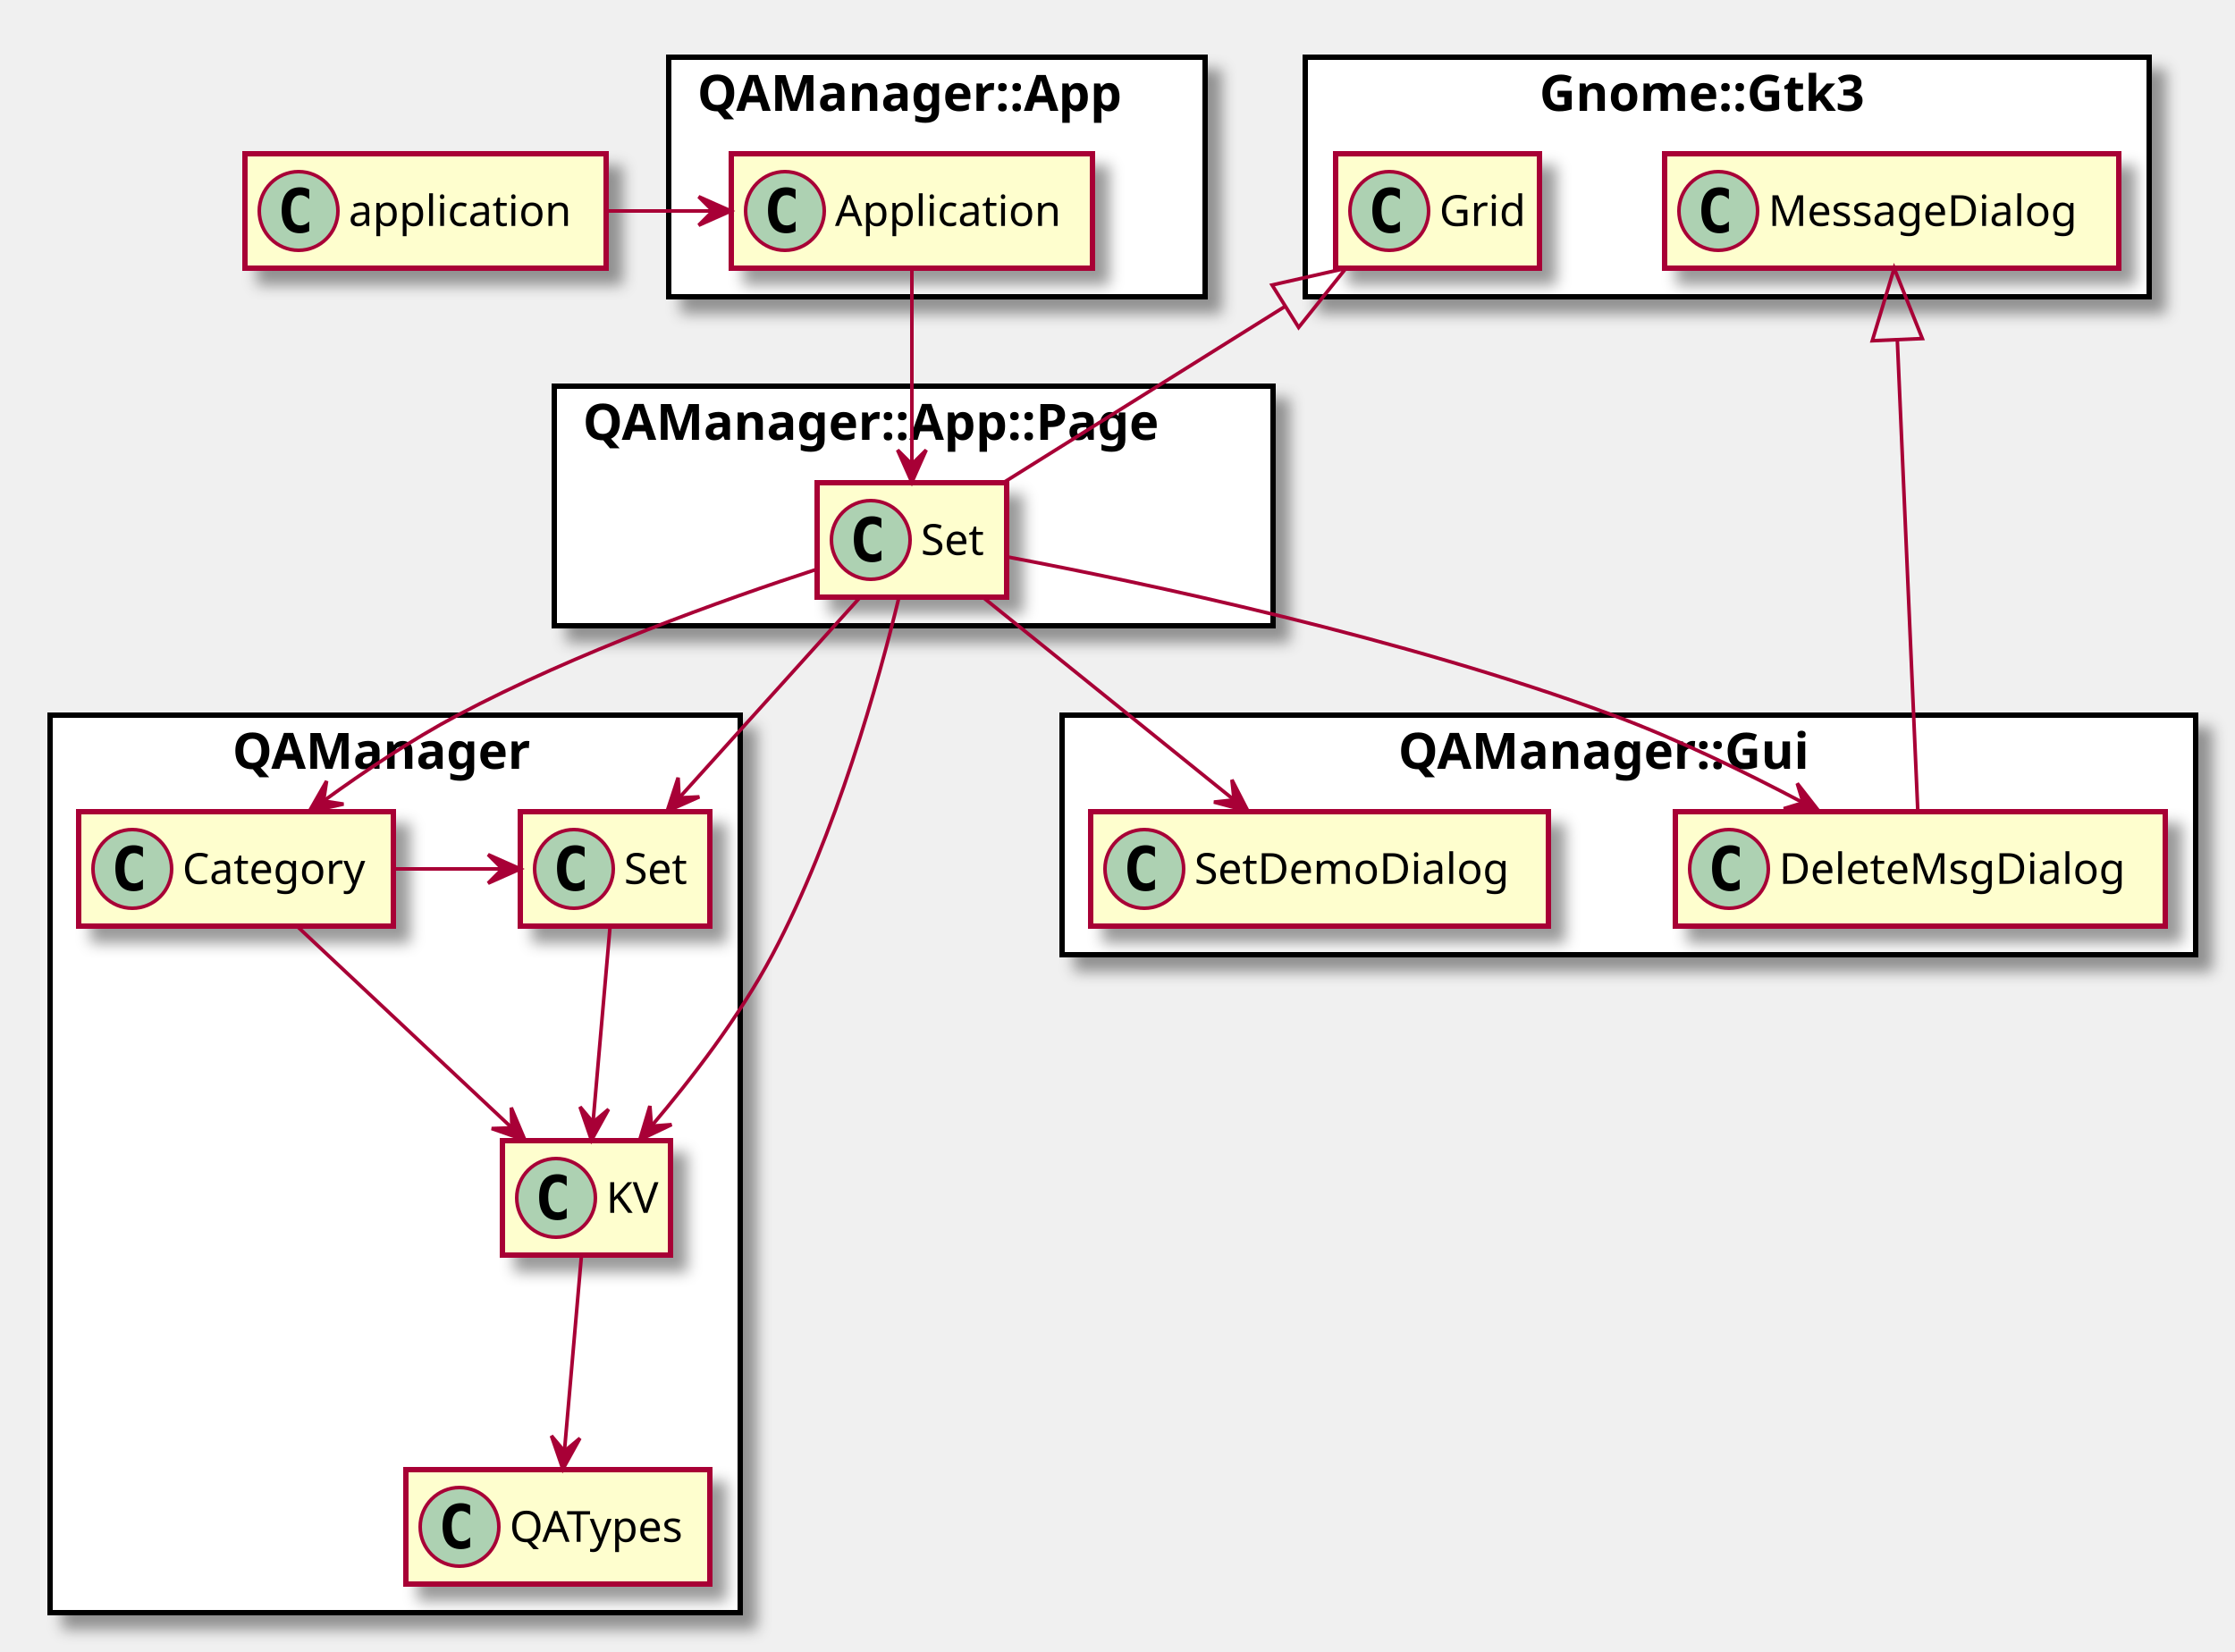
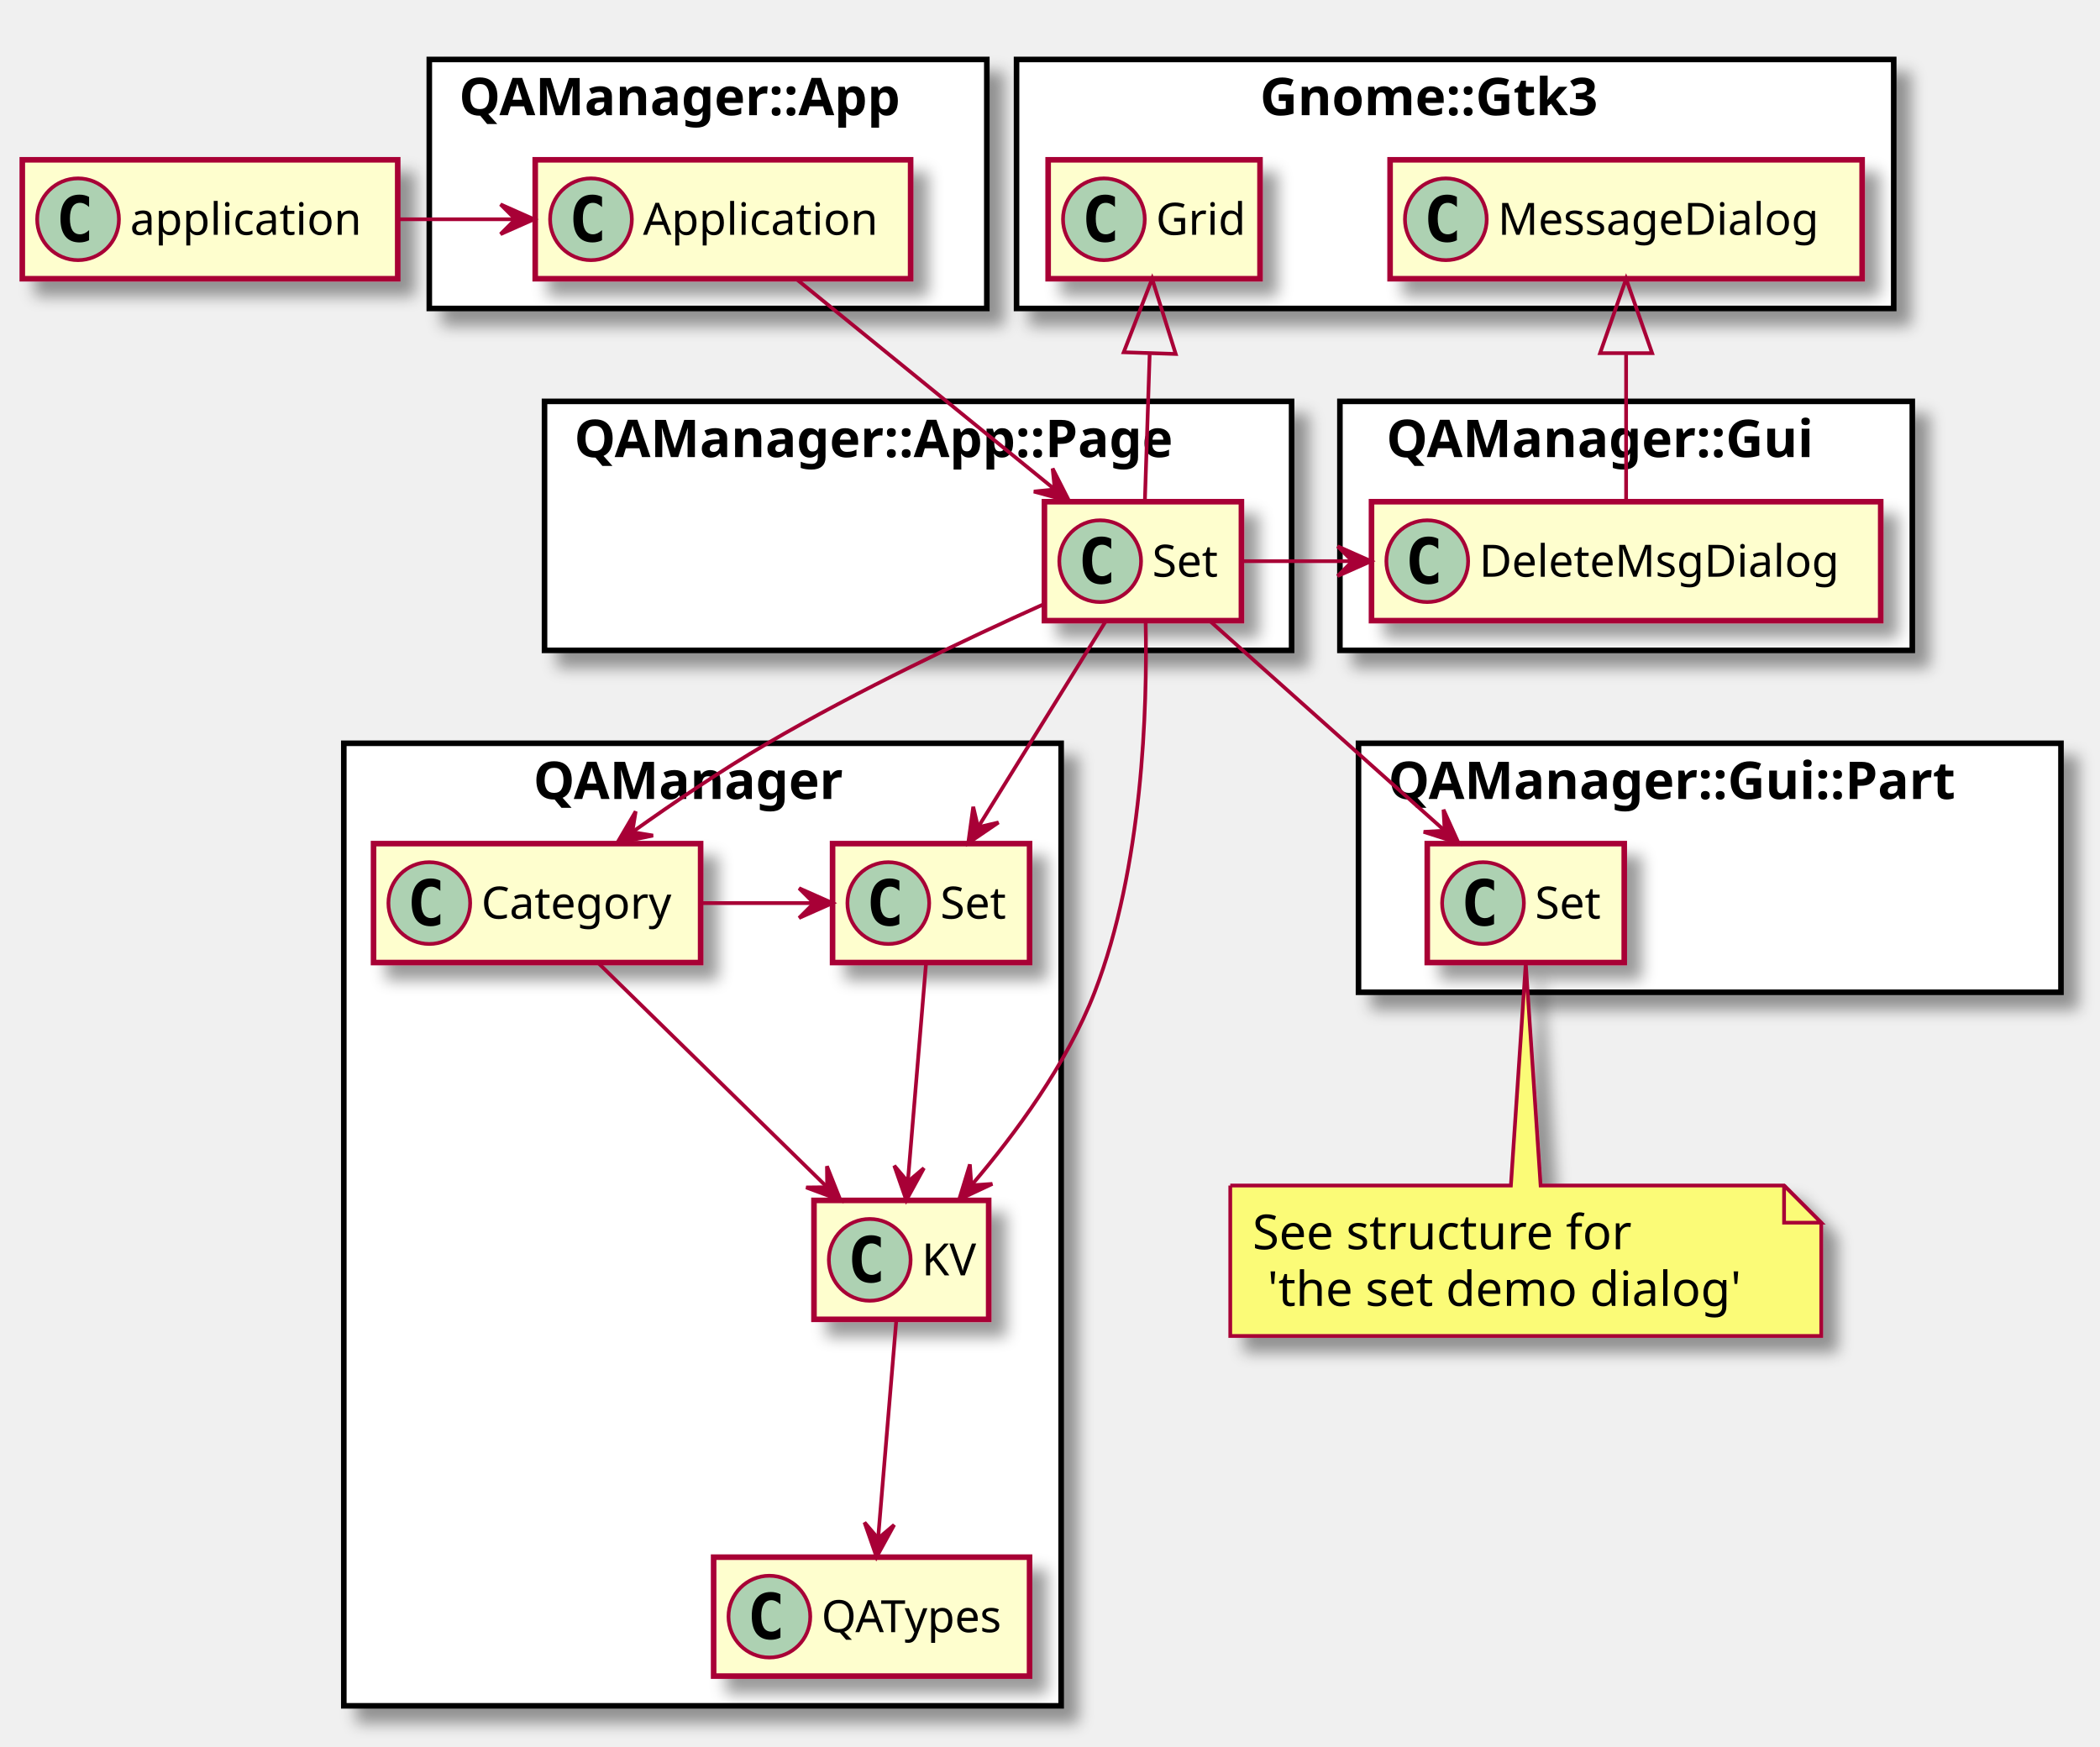
- <svg xmlns="http://www.w3.org/2000/svg" contentScriptType="application/ecmascript" contentStyleType="text/css" height="462px" preserveAspectRatio="none" style="width:625px;height:462px;" version="1.1" viewBox="0 0 625 462" width="625px" zoomAndPan="magnify">
+ <svg xmlns="http://www.w3.org/2000/svg" contentScriptType="application/ecmascript" contentStyleType="text/css" height="470px" preserveAspectRatio="none" style="width:565px;height:470px;" version="1.1" viewBox="0 0 565 470" width="565px" zoomAndPan="magnify">
  <defs>
-     <filter height="300%" id="fi68b3qovptt2" width="300%" x="-1" y="-1">
+     <filter height="300%" id="f18li5231uto5a" width="300%" x="-1" y="-1">
      <feGaussianBlur result="blurOut" stdDeviation="2.0" />
      <feColorMatrix in="blurOut" result="blurOut2" type="matrix" values="0 0 0 0 0 0 0 0 0 0 0 0 0 0 0 0 0 0 .4 0" />
      <feOffset dx="4.0" dy="4.0" in="blurOut2" result="blurOut3" />
      <feBlend in="SourceGraphic" in2="blurOut3" mode="normal" />
    </filter>
  </defs>
  <g>
-     <rect fill="#FFFFFF" filter="url(#fi68b3qovptt2)" height="67" style="stroke: #000000; stroke-width: 1.5;" width="150" x="187" y="16" />
-     <text fill="#000000" font-family="sans-serif" font-size="14" font-weight="bold" lengthAdjust="spacingAndGlyphs" textLength="134" x="195" y="30.995">QAManager::App</text>
-     <rect fill="#FFFFFF" filter="url(#fi68b3qovptt2)" height="67" style="stroke: #000000; stroke-width: 1.5;" width="201" x="155" y="108" />
-     <text fill="#000000" font-family="sans-serif" font-size="14" font-weight="bold" lengthAdjust="spacingAndGlyphs" textLength="185" x="163" y="122.995">QAManager::App::Page</text>
-     <rect fill="#FFFFFF" filter="url(#fi68b3qovptt2)" height="251" style="stroke: #000000; stroke-width: 1.5;" width="193" x="14" y="200" />
-     <text fill="#000000" font-family="sans-serif" font-size="14" font-weight="bold" lengthAdjust="spacingAndGlyphs" textLength="91" x="65" y="214.995">QAManager</text>
-     <rect fill="#FFFFFF" filter="url(#fi68b3qovptt2)" height="67" style="stroke: #000000; stroke-width: 1.5;" width="317" x="297" y="200" />
-     <text fill="#000000" font-family="sans-serif" font-size="14" font-weight="bold" lengthAdjust="spacingAndGlyphs" textLength="129" x="391" y="214.995">QAManager::Gui</text>
-     <rect fill="#FFFFFF" filter="url(#fi68b3qovptt2)" height="67" style="stroke: #000000; stroke-width: 1.5;" width="236" x="365" y="16" />
-     <text fill="#000000" font-family="sans-serif" font-size="14" font-weight="bold" lengthAdjust="spacingAndGlyphs" textLength="105" x="430.5" y="30.995">Gnome::Gtk3</text>
-     <rect fill="#FEFECE" filter="url(#fi68b3qovptt2)" height="32" id="QAManager::App::Application" style="stroke: #A80036; stroke-width: 1.5;" width="101" x="204.5" y="43" />
-     <ellipse cx="219.5" cy="59" fill="#ADD1B2" rx="11" ry="11" style="stroke: #A80036; stroke-width: 1.0;" />
-     <path d="M222.469,64.641 Q221.891,64.938 221.25,65.078 Q220.609,65.234 219.906,65.234 Q217.406,65.234 216.078,63.594 Q214.766,61.938 214.766,58.812 Q214.766,55.688 216.078,54.031 Q217.406,52.375 219.906,52.375 Q220.609,52.375 221.25,52.531 Q221.906,52.688 222.469,52.984 L222.469,55.703 Q221.844,55.125 221.25,54.859 Q220.656,54.578 220.031,54.578 Q218.688,54.578 218,55.656 Q217.312,56.719 217.312,58.812 Q217.312,60.906 218,61.984 Q218.688,63.047 220.031,63.047 Q220.656,63.047 221.25,62.781 Q221.844,62.5 222.469,61.922 L222.469,64.641 Z " />
-     <text fill="#000000" font-family="sans-serif" font-size="12" lengthAdjust="spacingAndGlyphs" textLength="69" x="233.5" y="63.181">Application</text>
-     <rect fill="#FEFECE" filter="url(#fi68b3qovptt2)" height="32" id="QAManager::App::Page::Set" style="stroke: #A80036; stroke-width: 1.5;" width="53" x="228.5" y="135" />
-     <ellipse cx="243.5" cy="151" fill="#ADD1B2" rx="11" ry="11" style="stroke: #A80036; stroke-width: 1.0;" />
-     <path d="M246.469,156.641 Q245.891,156.938 245.25,157.078 Q244.609,157.234 243.906,157.234 Q241.406,157.234 240.078,155.594 Q238.766,153.938 238.766,150.812 Q238.766,147.688 240.078,146.031 Q241.406,144.375 243.906,144.375 Q244.609,144.375 245.25,144.531 Q245.906,144.688 246.469,144.984 L246.469,147.703 Q245.844,147.125 245.25,146.859 Q244.656,146.578 244.031,146.578 Q242.688,146.578 242,147.656 Q241.312,148.719 241.312,150.812 Q241.312,152.906 242,153.984 Q242.688,155.047 244.031,155.047 Q244.656,155.047 245.25,154.781 Q245.844,154.5 246.469,153.922 L246.469,156.641 Z " />
-     <text fill="#000000" font-family="sans-serif" font-size="12" lengthAdjust="spacingAndGlyphs" textLength="21" x="257.5" y="155.181">Set</text>
-     <rect fill="#FEFECE" filter="url(#fi68b3qovptt2)" height="32" id="QAManager::Category" style="stroke: #A80036; stroke-width: 1.5;" width="88" x="22" y="227" />
-     <ellipse cx="37" cy="243" fill="#ADD1B2" rx="11" ry="11" style="stroke: #A80036; stroke-width: 1.0;" />
-     <path d="M39.969,248.641 Q39.391,248.938 38.75,249.078 Q38.109,249.234 37.406,249.234 Q34.906,249.234 33.578,247.594 Q32.266,245.938 32.266,242.812 Q32.266,239.688 33.578,238.031 Q34.906,236.375 37.406,236.375 Q38.109,236.375 38.75,236.531 Q39.406,236.688 39.969,236.984 L39.969,239.703 Q39.344,239.125 38.75,238.859 Q38.156,238.578 37.531,238.578 Q36.188,238.578 35.5,239.656 Q34.812,240.719 34.812,242.812 Q34.812,244.906 35.5,245.984 Q36.188,247.047 37.531,247.047 Q38.156,247.047 38.75,246.781 Q39.344,246.5 39.969,245.922 L39.969,248.641 Z " />
-     <text fill="#000000" font-family="sans-serif" font-size="12" lengthAdjust="spacingAndGlyphs" textLength="56" x="51" y="247.181">Category</text>
-     <rect fill="#FEFECE" filter="url(#fi68b3qovptt2)" height="32" id="QAManager::Set" style="stroke: #A80036; stroke-width: 1.5;" width="53" x="145.5" y="227" />
-     <ellipse cx="160.5" cy="243" fill="#ADD1B2" rx="11" ry="11" style="stroke: #A80036; stroke-width: 1.0;" />
-     <path d="M163.469,248.641 Q162.891,248.938 162.25,249.078 Q161.609,249.234 160.906,249.234 Q158.406,249.234 157.078,247.594 Q155.766,245.938 155.766,242.812 Q155.766,239.688 157.078,238.031 Q158.406,236.375 160.906,236.375 Q161.609,236.375 162.25,236.531 Q162.906,236.688 163.469,236.984 L163.469,239.703 Q162.844,239.125 162.25,238.859 Q161.656,238.578 161.031,238.578 Q159.688,238.578 159,239.656 Q158.312,240.719 158.312,242.812 Q158.312,244.906 159,245.984 Q159.688,247.047 161.031,247.047 Q161.656,247.047 162.25,246.781 Q162.844,246.5 163.469,245.922 L163.469,248.641 Z " />
-     <text fill="#000000" font-family="sans-serif" font-size="12" lengthAdjust="spacingAndGlyphs" textLength="21" x="174.5" y="247.181">Set</text>
-     <rect fill="#FEFECE" filter="url(#fi68b3qovptt2)" height="32" id="QAManager::KV" style="stroke: #A80036; stroke-width: 1.5;" width="47" x="140.5" y="319" />
-     <ellipse cx="155.5" cy="335" fill="#ADD1B2" rx="11" ry="11" style="stroke: #A80036; stroke-width: 1.0;" />
-     <path d="M158.469,340.641 Q157.891,340.938 157.25,341.078 Q156.609,341.234 155.906,341.234 Q153.406,341.234 152.078,339.594 Q150.766,337.938 150.766,334.812 Q150.766,331.688 152.078,330.031 Q153.406,328.375 155.906,328.375 Q156.609,328.375 157.25,328.531 Q157.906,328.688 158.469,328.984 L158.469,331.703 Q157.844,331.125 157.25,330.859 Q156.656,330.578 156.031,330.578 Q154.688,330.578 154,331.656 Q153.312,332.719 153.312,334.812 Q153.312,336.906 154,337.984 Q154.688,339.047 156.031,339.047 Q156.656,339.047 157.25,338.781 Q157.844,338.5 158.469,337.922 L158.469,340.641 Z " />
-     <text fill="#000000" font-family="sans-serif" font-size="12" lengthAdjust="spacingAndGlyphs" textLength="15" x="169.5" y="339.181">KV</text>
-     <rect fill="#FEFECE" filter="url(#fi68b3qovptt2)" height="32" id="QAManager::QATypes" style="stroke: #A80036; stroke-width: 1.5;" width="85" x="113.5" y="411" />
-     <ellipse cx="128.5" cy="427" fill="#ADD1B2" rx="11" ry="11" style="stroke: #A80036; stroke-width: 1.0;" />
-     <path d="M131.469,432.641 Q130.891,432.938 130.25,433.078 Q129.609,433.234 128.906,433.234 Q126.406,433.234 125.078,431.594 Q123.766,429.938 123.766,426.812 Q123.766,423.688 125.078,422.031 Q126.406,420.375 128.906,420.375 Q129.609,420.375 130.25,420.531 Q130.906,420.688 131.469,420.984 L131.469,423.703 Q130.844,423.125 130.25,422.859 Q129.656,422.578 129.031,422.578 Q127.688,422.578 127,423.656 Q126.312,424.719 126.312,426.812 Q126.312,428.906 127,429.984 Q127.688,431.047 129.031,431.047 Q129.656,431.047 130.25,430.781 Q130.844,430.5 131.469,429.922 L131.469,432.641 Z " />
-     <text fill="#000000" font-family="sans-serif" font-size="12" lengthAdjust="spacingAndGlyphs" textLength="53" x="142.5" y="431.181">QATypes</text>
-     <rect fill="#FEFECE" filter="url(#fi68b3qovptt2)" height="32" id="QAManager::Gui::DeleteMsgDialog" style="stroke: #A80036; stroke-width: 1.5;" width="137" x="468.5" y="227" />
-     <ellipse cx="483.5" cy="243" fill="#ADD1B2" rx="11" ry="11" style="stroke: #A80036; stroke-width: 1.0;" />
-     <path d="M486.469,248.641 Q485.891,248.938 485.25,249.078 Q484.609,249.234 483.906,249.234 Q481.406,249.234 480.078,247.594 Q478.766,245.938 478.766,242.812 Q478.766,239.688 480.078,238.031 Q481.406,236.375 483.906,236.375 Q484.609,236.375 485.25,236.531 Q485.906,236.688 486.469,236.984 L486.469,239.703 Q485.844,239.125 485.25,238.859 Q484.656,238.578 484.031,238.578 Q482.688,238.578 482,239.656 Q481.312,240.719 481.312,242.812 Q481.312,244.906 482,245.984 Q482.688,247.047 484.031,247.047 Q484.656,247.047 485.25,246.781 Q485.844,246.5 486.469,245.922 L486.469,248.641 Z " />
-     <text fill="#000000" font-family="sans-serif" font-size="12" lengthAdjust="spacingAndGlyphs" textLength="105" x="497.5" y="247.181">DeleteMsgDialog</text>
-     <rect fill="#FEFECE" filter="url(#fi68b3qovptt2)" height="32" id="QAManager::Gui::SetDemoDialog" style="stroke: #A80036; stroke-width: 1.5;" width="128" x="305" y="227" />
-     <ellipse cx="320" cy="243" fill="#ADD1B2" rx="11" ry="11" style="stroke: #A80036; stroke-width: 1.0;" />
-     <path d="M322.969,248.641 Q322.391,248.938 321.75,249.078 Q321.109,249.234 320.406,249.234 Q317.906,249.234 316.578,247.594 Q315.266,245.938 315.266,242.812 Q315.266,239.688 316.578,238.031 Q317.906,236.375 320.406,236.375 Q321.109,236.375 321.75,236.531 Q322.406,236.688 322.969,236.984 L322.969,239.703 Q322.344,239.125 321.75,238.859 Q321.156,238.578 320.531,238.578 Q319.188,238.578 318.5,239.656 Q317.812,240.719 317.812,242.812 Q317.812,244.906 318.5,245.984 Q319.188,247.047 320.531,247.047 Q321.156,247.047 321.75,246.781 Q322.344,246.5 322.969,245.922 L322.969,248.641 Z " />
-     <text fill="#000000" font-family="sans-serif" font-size="12" lengthAdjust="spacingAndGlyphs" textLength="96" x="334" y="247.181">SetDemoDialog</text>
-     <rect fill="#FEFECE" filter="url(#fi68b3qovptt2)" height="32" id="Gnome::Gtk3::Grid" style="stroke: #A80036; stroke-width: 1.5;" width="57" x="373.5" y="43" />
-     <ellipse cx="388.5" cy="59" fill="#ADD1B2" rx="11" ry="11" style="stroke: #A80036; stroke-width: 1.0;" />
-     <path d="M391.469,64.641 Q390.891,64.938 390.25,65.078 Q389.609,65.234 388.906,65.234 Q386.406,65.234 385.078,63.594 Q383.766,61.938 383.766,58.812 Q383.766,55.688 385.078,54.031 Q386.406,52.375 388.906,52.375 Q389.609,52.375 390.25,52.531 Q390.906,52.688 391.469,52.984 L391.469,55.703 Q390.844,55.125 390.25,54.859 Q389.656,54.578 389.031,54.578 Q387.688,54.578 387,55.656 Q386.312,56.719 386.312,58.812 Q386.312,60.906 387,61.984 Q387.688,63.047 389.031,63.047 Q389.656,63.047 390.25,62.781 Q390.844,62.5 391.469,61.922 L391.469,64.641 Z " />
-     <text fill="#000000" font-family="sans-serif" font-size="12" lengthAdjust="spacingAndGlyphs" textLength="25" x="402.5" y="63.181">Grid</text>
-     <rect fill="#FEFECE" filter="url(#fi68b3qovptt2)" height="32" id="Gnome::Gtk3::MessageDialog" style="stroke: #A80036; stroke-width: 1.5;" width="127" x="465.5" y="43" />
-     <ellipse cx="480.5" cy="59" fill="#ADD1B2" rx="11" ry="11" style="stroke: #A80036; stroke-width: 1.0;" />
-     <path d="M483.469,64.641 Q482.891,64.938 482.25,65.078 Q481.609,65.234 480.906,65.234 Q478.406,65.234 477.078,63.594 Q475.766,61.938 475.766,58.812 Q475.766,55.688 477.078,54.031 Q478.406,52.375 480.906,52.375 Q481.609,52.375 482.25,52.531 Q482.906,52.688 483.469,52.984 L483.469,55.703 Q482.844,55.125 482.25,54.859 Q481.656,54.578 481.031,54.578 Q479.688,54.578 479,55.656 Q478.312,56.719 478.312,58.812 Q478.312,60.906 479,61.984 Q479.688,63.047 481.031,63.047 Q481.656,63.047 482.25,62.781 Q482.844,62.5 483.469,61.922 L483.469,64.641 Z " />
-     <text fill="#000000" font-family="sans-serif" font-size="12" lengthAdjust="spacingAndGlyphs" textLength="95" x="494.5" y="63.181">MessageDialog</text>
-     <rect fill="#FEFECE" filter="url(#fi68b3qovptt2)" height="32" id="application" style="stroke: #A80036; stroke-width: 1.5;" width="101" x="68.5" y="43" />
-     <ellipse cx="83.5" cy="59" fill="#ADD1B2" rx="11" ry="11" style="stroke: #A80036; stroke-width: 1.0;" />
-     <path d="M86.469,64.641 Q85.891,64.938 85.25,65.078 Q84.609,65.234 83.906,65.234 Q81.406,65.234 80.078,63.594 Q78.766,61.938 78.766,58.812 Q78.766,55.688 80.078,54.031 Q81.406,52.375 83.906,52.375 Q84.609,52.375 85.25,52.531 Q85.906,52.688 86.469,52.984 L86.469,55.703 Q85.844,55.125 85.25,54.859 Q84.656,54.578 84.031,54.578 Q82.688,54.578 82,55.656 Q81.312,56.719 81.312,58.812 Q81.312,60.906 82,61.984 Q82.688,63.047 84.031,63.047 Q84.656,63.047 85.25,62.781 Q85.844,62.5 86.469,61.922 L86.469,64.641 Z " />
-     <text fill="#000000" font-family="sans-serif" font-size="12" lengthAdjust="spacingAndGlyphs" textLength="69" x="97.5" y="63.181">application</text>
-     <path d="M169.734,59 C179.567,59 189.399,59 199.232,59 " fill="none" id="application-QAManager::App::Application" style="stroke: #A80036; stroke-width: 1.0;" />
-     <polygon fill="#A80036" points="204.374,59,195.374,55,199.374,59,195.374,63,204.374,59" style="stroke: #A80036; stroke-width: 1.0;" />
-     <path d="M255,75.025 C255,90.104 255,112.793 255,129.451 " fill="none" id="QAManager::App::Application-QAManager::App::Page::Set" style="stroke: #A80036; stroke-width: 1.0;" />
-     <polygon fill="#A80036" points="255,134.85,259,125.85,255,129.85,251,125.85,255,134.85" style="stroke: #A80036; stroke-width: 1.0;" />
-     <path d="M228.418,159.195 C202.152,167.764 161.202,182.405 128,200 C115.125,206.823 101.733,215.835 90.704,223.845 " fill="none" id="QAManager::App::Page::Set-QAManager::Category" style="stroke: #A80036; stroke-width: 1.0;" />
-     <polygon fill="#A80036" points="86.444,226.975,96.066,224.87,90.474,224.015,91.329,218.423,86.444,226.975" style="stroke: #A80036; stroke-width: 1.0;" />
-     <path d="M240.542,167.025 C226.584,182.497 205.397,205.982 190.276,222.743 " fill="none" id="QAManager::App::Page::Set-QAManager::Set" style="stroke: #A80036; stroke-width: 1.0;" />
-     <polygon fill="#A80036" points="186.57,226.85,195.569,222.847,189.92,223.137,189.629,217.488,186.57,226.85" style="stroke: #A80036; stroke-width: 1.0;" />
-     <path d="M251.383,167.056 C245.806,190.085 233.851,233.418 216,267 C206.77,284.363 193.19,301.943 182.223,314.877 " fill="none" id="QAManager::App::Page::Set-QAManager::KV" style="stroke: #A80036; stroke-width: 1.0;" />
-     <polygon fill="#A80036" points="178.911,318.737,187.807,314.512,182.167,314.943,181.736,309.302,178.911,318.737" style="stroke: #A80036; stroke-width: 1.0;" />
-     <path d="M281.547,155.72 C319.752,162.94 392.115,178.217 451,200 C469.019,206.666 488.219,216.029 503.896,224.317 " fill="none" id="QAManager::App::Page::Set-QAManager::Gui::DeleteMsgDialog" style="stroke: #A80036; stroke-width: 1.0;" />
-     <polygon fill="#A80036" points="508.642,226.851,502.586,219.084,504.231,224.497,498.819,226.142,508.642,226.851" style="stroke: #A80036; stroke-width: 1.0;" />
-     <path d="M274.857,167.025 C294.354,182.759 324.119,206.78 344.947,223.589 " fill="none" id="QAManager::App::Page::Set-QAManager::Gui::SetDemoDialog" style="stroke: #A80036; stroke-width: 1.0;" />
-     <polygon fill="#A80036" points="348.988,226.85,344.496,218.085,345.097,223.71,339.472,224.31,348.988,226.85" style="stroke: #A80036; stroke-width: 1.0;" />
-     <path d="M359.182,85.798 C333.79,101.689 302.444,121.307 280.805,134.85 " fill="none" id="Gnome::Gtk3::Grid-QAManager::App::Page::Set" style="stroke: #A80036; stroke-width: 1.0;" />
-     <polygon fill="none" points="355.727,79.702,376.395,75.025,363.155,91.569,355.727,79.702" style="stroke: #A80036; stroke-width: 1.0;" />
-     <path d="M110.305,243 C120.292,243 130.28,243 140.267,243 " fill="none" id="QAManager::Category-QAManager::Set" style="stroke: #A80036; stroke-width: 1.0;" />
-     <polygon fill="#A80036" points="145.49,243,136.49,239,140.49,243,136.49,247,145.49,243" style="stroke: #A80036; stroke-width: 1.0;" />
-     <path d="M83.07,259.025 C99.691,274.628 124.993,298.381 142.874,315.167 " fill="none" id="QAManager::Category-QAManager::KV" style="stroke: #A80036; stroke-width: 1.0;" />
-     <polygon fill="#A80036" points="146.797,318.85,142.973,309.774,143.151,315.428,137.497,315.606,146.797,318.85" style="stroke: #A80036; stroke-width: 1.0;" />
-     <path d="M170.607,259.025 C169.295,274.104 167.322,296.793 165.874,313.451 " fill="none" id="QAManager::Set-QAManager::KV" style="stroke: #A80036; stroke-width: 1.0;" />
-     <polygon fill="#A80036" points="165.404,318.85,170.169,310.23,165.838,313.869,162.199,309.537,165.404,318.85" style="stroke: #A80036; stroke-width: 1.0;" />
-     <path d="M162.607,351.025 C161.295,366.104 159.322,388.793 157.874,405.451 " fill="none" id="QAManager::KV-QAManager::QATypes" style="stroke: #A80036; stroke-width: 1.0;" />
-     <polygon fill="#A80036" points="157.404,410.85,162.169,402.23,157.838,405.869,154.199,401.537,157.404,410.85" style="stroke: #A80036; stroke-width: 1.0;" />
-     <path d="M530.577,95.265 C532.314,135.216 535.029,197.67 536.3,226.899 " fill="none" id="Gnome::Gtk3::MessageDialog-QAManager::Gui::DeleteMsgDialog" style="stroke: #A80036; stroke-width: 1.0;" />
-     <polygon fill="none" points="523.571,95.292,529.696,75.007,537.558,94.684,523.571,95.292" style="stroke: #A80036; stroke-width: 1.0;" />
+     <rect fill="#FFFFFF" filter="url(#f18li5231uto5a)" height="67" style="stroke: #000000; stroke-width: 1.5;" width="150" x="115.5" y="16" />
+     <text fill="#000000" font-family="sans-serif" font-size="14" font-weight="bold" lengthAdjust="spacingAndGlyphs" textLength="134" x="123.5" y="30.995">QAManager::App</text>
+     <rect fill="#FFFFFF" filter="url(#f18li5231uto5a)" height="67" style="stroke: #000000; stroke-width: 1.5;" width="201" x="146.5" y="108" />
+     <text fill="#000000" font-family="sans-serif" font-size="14" font-weight="bold" lengthAdjust="spacingAndGlyphs" textLength="185" x="154.5" y="122.995">QAManager::App::Page</text>
+     <rect fill="#FFFFFF" filter="url(#f18li5231uto5a)" height="259" style="stroke: #000000; stroke-width: 1.5;" width="193" x="92.5" y="200" />
+     <text fill="#000000" font-family="sans-serif" font-size="14" font-weight="bold" lengthAdjust="spacingAndGlyphs" textLength="91" x="143.5" y="214.995">QAManager</text>
+     <rect fill="#FFFFFF" filter="url(#f18li5231uto5a)" height="67" style="stroke: #000000; stroke-width: 1.5;" width="154" x="360.5" y="108" />
+     <text fill="#000000" font-family="sans-serif" font-size="14" font-weight="bold" lengthAdjust="spacingAndGlyphs" textLength="129" x="373" y="122.995">QAManager::Gui</text>
+     <rect fill="#FFFFFF" filter="url(#f18li5231uto5a)" height="67" style="stroke: #000000; stroke-width: 1.5;" width="189" x="365.5" y="200" />
+     <text fill="#000000" font-family="sans-serif" font-size="14" font-weight="bold" lengthAdjust="spacingAndGlyphs" textLength="173" x="373.5" y="214.995">QAManager::Gui::Part</text>
+     <rect fill="#FFFFFF" filter="url(#f18li5231uto5a)" height="67" style="stroke: #000000; stroke-width: 1.5;" width="236" x="273.5" y="16" />
+     <text fill="#000000" font-family="sans-serif" font-size="14" font-weight="bold" lengthAdjust="spacingAndGlyphs" textLength="105" x="339" y="30.995">Gnome::Gtk3</text>
+     <rect fill="#FEFECE" filter="url(#f18li5231uto5a)" height="32" id="QAManager::App::Application" style="stroke: #A80036; stroke-width: 1.5;" width="101" x="144" y="43" />
+     <ellipse cx="159" cy="59" fill="#ADD1B2" rx="11" ry="11" style="stroke: #A80036; stroke-width: 1.0;" />
+     <path d="M161.969,64.641 Q161.391,64.938 160.75,65.078 Q160.109,65.234 159.406,65.234 Q156.906,65.234 155.578,63.594 Q154.266,61.938 154.266,58.812 Q154.266,55.688 155.578,54.031 Q156.906,52.375 159.406,52.375 Q160.109,52.375 160.75,52.531 Q161.406,52.688 161.969,52.984 L161.969,55.703 Q161.344,55.125 160.75,54.859 Q160.156,54.578 159.531,54.578 Q158.188,54.578 157.5,55.656 Q156.812,56.719 156.812,58.812 Q156.812,60.906 157.5,61.984 Q158.188,63.047 159.531,63.047 Q160.156,63.047 160.75,62.781 Q161.344,62.5 161.969,61.922 L161.969,64.641 Z " />
+     <text fill="#000000" font-family="sans-serif" font-size="12" lengthAdjust="spacingAndGlyphs" textLength="69" x="173" y="63.181">Application</text>
+     <rect fill="#FEFECE" filter="url(#f18li5231uto5a)" height="32" id="QAManager::App::Page::Set" style="stroke: #A80036; stroke-width: 1.5;" width="53" x="281" y="135" />
+     <ellipse cx="296" cy="151" fill="#ADD1B2" rx="11" ry="11" style="stroke: #A80036; stroke-width: 1.0;" />
+     <path d="M298.969,156.641 Q298.391,156.938 297.75,157.078 Q297.109,157.234 296.406,157.234 Q293.906,157.234 292.578,155.594 Q291.266,153.938 291.266,150.812 Q291.266,147.688 292.578,146.031 Q293.906,144.375 296.406,144.375 Q297.109,144.375 297.75,144.531 Q298.406,144.688 298.969,144.984 L298.969,147.703 Q298.344,147.125 297.75,146.859 Q297.156,146.578 296.531,146.578 Q295.188,146.578 294.5,147.656 Q293.812,148.719 293.812,150.812 Q293.812,152.906 294.5,153.984 Q295.188,155.047 296.531,155.047 Q297.156,155.047 297.75,154.781 Q298.344,154.5 298.969,153.922 L298.969,156.641 Z " />
+     <text fill="#000000" font-family="sans-serif" font-size="12" lengthAdjust="spacingAndGlyphs" textLength="21" x="310" y="155.181">Set</text>
+     <rect fill="#FEFECE" filter="url(#f18li5231uto5a)" height="32" id="QAManager::Category" style="stroke: #A80036; stroke-width: 1.5;" width="88" x="100.5" y="227" />
+     <ellipse cx="115.5" cy="243" fill="#ADD1B2" rx="11" ry="11" style="stroke: #A80036; stroke-width: 1.0;" />
+     <path d="M118.469,248.641 Q117.891,248.938 117.25,249.078 Q116.609,249.234 115.906,249.234 Q113.406,249.234 112.078,247.594 Q110.766,245.938 110.766,242.812 Q110.766,239.688 112.078,238.031 Q113.406,236.375 115.906,236.375 Q116.609,236.375 117.25,236.531 Q117.906,236.688 118.469,236.984 L118.469,239.703 Q117.844,239.125 117.25,238.859 Q116.656,238.578 116.031,238.578 Q114.688,238.578 114,239.656 Q113.312,240.719 113.312,242.812 Q113.312,244.906 114,245.984 Q114.688,247.047 116.031,247.047 Q116.656,247.047 117.25,246.781 Q117.844,246.5 118.469,245.922 L118.469,248.641 Z " />
+     <text fill="#000000" font-family="sans-serif" font-size="12" lengthAdjust="spacingAndGlyphs" textLength="56" x="129.5" y="247.181">Category</text>
+     <rect fill="#FEFECE" filter="url(#f18li5231uto5a)" height="32" id="QAManager::Set" style="stroke: #A80036; stroke-width: 1.5;" width="53" x="224" y="227" />
+     <ellipse cx="239" cy="243" fill="#ADD1B2" rx="11" ry="11" style="stroke: #A80036; stroke-width: 1.0;" />
+     <path d="M241.969,248.641 Q241.391,248.938 240.75,249.078 Q240.109,249.234 239.406,249.234 Q236.906,249.234 235.578,247.594 Q234.266,245.938 234.266,242.812 Q234.266,239.688 235.578,238.031 Q236.906,236.375 239.406,236.375 Q240.109,236.375 240.75,236.531 Q241.406,236.688 241.969,236.984 L241.969,239.703 Q241.344,239.125 240.75,238.859 Q240.156,238.578 239.531,238.578 Q238.188,238.578 237.5,239.656 Q236.812,240.719 236.812,242.812 Q236.812,244.906 237.5,245.984 Q238.188,247.047 239.531,247.047 Q240.156,247.047 240.75,246.781 Q241.344,246.5 241.969,245.922 L241.969,248.641 Z " />
+     <text fill="#000000" font-family="sans-serif" font-size="12" lengthAdjust="spacingAndGlyphs" textLength="21" x="253" y="247.181">Set</text>
+     <rect fill="#FEFECE" filter="url(#f18li5231uto5a)" height="32" id="QAManager::KV" style="stroke: #A80036; stroke-width: 1.5;" width="47" x="219" y="323" />
+     <ellipse cx="234" cy="339" fill="#ADD1B2" rx="11" ry="11" style="stroke: #A80036; stroke-width: 1.0;" />
+     <path d="M236.969,344.641 Q236.391,344.938 235.75,345.078 Q235.109,345.234 234.406,345.234 Q231.906,345.234 230.578,343.594 Q229.266,341.938 229.266,338.812 Q229.266,335.688 230.578,334.031 Q231.906,332.375 234.406,332.375 Q235.109,332.375 235.75,332.531 Q236.406,332.688 236.969,332.984 L236.969,335.703 Q236.344,335.125 235.75,334.859 Q235.156,334.578 234.531,334.578 Q233.188,334.578 232.5,335.656 Q231.812,336.719 231.812,338.812 Q231.812,340.906 232.5,341.984 Q233.188,343.047 234.531,343.047 Q235.156,343.047 235.75,342.781 Q236.344,342.5 236.969,341.922 L236.969,344.641 Z " />
+     <text fill="#000000" font-family="sans-serif" font-size="12" lengthAdjust="spacingAndGlyphs" textLength="15" x="248" y="343.181">KV</text>
+     <rect fill="#FEFECE" filter="url(#f18li5231uto5a)" height="32" id="QAManager::QATypes" style="stroke: #A80036; stroke-width: 1.5;" width="85" x="192" y="419" />
+     <ellipse cx="207" cy="435" fill="#ADD1B2" rx="11" ry="11" style="stroke: #A80036; stroke-width: 1.0;" />
+     <path d="M209.969,440.641 Q209.391,440.938 208.75,441.078 Q208.109,441.234 207.406,441.234 Q204.906,441.234 203.578,439.594 Q202.266,437.938 202.266,434.812 Q202.266,431.688 203.578,430.031 Q204.906,428.375 207.406,428.375 Q208.109,428.375 208.75,428.531 Q209.406,428.688 209.969,428.984 L209.969,431.703 Q209.344,431.125 208.75,430.859 Q208.156,430.578 207.531,430.578 Q206.188,430.578 205.5,431.656 Q204.812,432.719 204.812,434.812 Q204.812,436.906 205.5,437.984 Q206.188,439.047 207.531,439.047 Q208.156,439.047 208.75,438.781 Q209.344,438.5 209.969,437.922 L209.969,440.641 Z " />
+     <text fill="#000000" font-family="sans-serif" font-size="12" lengthAdjust="spacingAndGlyphs" textLength="53" x="221" y="439.181">QATypes</text>
+     <rect fill="#FEFECE" filter="url(#f18li5231uto5a)" height="32" id="QAManager::Gui::DeleteMsgDialog" style="stroke: #A80036; stroke-width: 1.5;" width="137" x="369" y="135" />
+     <ellipse cx="384" cy="151" fill="#ADD1B2" rx="11" ry="11" style="stroke: #A80036; stroke-width: 1.0;" />
+     <path d="M386.969,156.641 Q386.391,156.938 385.75,157.078 Q385.109,157.234 384.406,157.234 Q381.906,157.234 380.578,155.594 Q379.266,153.938 379.266,150.812 Q379.266,147.688 380.578,146.031 Q381.906,144.375 384.406,144.375 Q385.109,144.375 385.75,144.531 Q386.406,144.688 386.969,144.984 L386.969,147.703 Q386.344,147.125 385.75,146.859 Q385.156,146.578 384.531,146.578 Q383.188,146.578 382.5,147.656 Q381.812,148.719 381.812,150.812 Q381.812,152.906 382.5,153.984 Q383.188,155.047 384.531,155.047 Q385.156,155.047 385.75,154.781 Q386.344,154.5 386.969,153.922 L386.969,156.641 Z " />
+     <text fill="#000000" font-family="sans-serif" font-size="12" lengthAdjust="spacingAndGlyphs" textLength="105" x="398" y="155.181">DeleteMsgDialog</text>
+     <rect fill="#FEFECE" filter="url(#f18li5231uto5a)" height="32" id="QAManager::Gui::Part::Set" style="stroke: #A80036; stroke-width: 1.5;" width="53" x="384" y="227" />
+     <ellipse cx="399" cy="243" fill="#ADD1B2" rx="11" ry="11" style="stroke: #A80036; stroke-width: 1.0;" />
+     <path d="M401.969,248.641 Q401.391,248.938 400.75,249.078 Q400.109,249.234 399.406,249.234 Q396.906,249.234 395.578,247.594 Q394.266,245.938 394.266,242.812 Q394.266,239.688 395.578,238.031 Q396.906,236.375 399.406,236.375 Q400.109,236.375 400.75,236.531 Q401.406,236.688 401.969,236.984 L401.969,239.703 Q401.344,239.125 400.75,238.859 Q400.156,238.578 399.531,238.578 Q398.188,238.578 397.5,239.656 Q396.812,240.719 396.812,242.812 Q396.812,244.906 397.5,245.984 Q398.188,247.047 399.531,247.047 Q400.156,247.047 400.75,246.781 Q401.344,246.5 401.969,245.922 L401.969,248.641 Z " />
+     <text fill="#000000" font-family="sans-serif" font-size="12" lengthAdjust="spacingAndGlyphs" textLength="21" x="413" y="247.181">Set</text>
+     <rect fill="#FEFECE" filter="url(#f18li5231uto5a)" height="32" id="Gnome::Gtk3::Grid" style="stroke: #A80036; stroke-width: 1.5;" width="57" x="282" y="43" />
+     <ellipse cx="297" cy="59" fill="#ADD1B2" rx="11" ry="11" style="stroke: #A80036; stroke-width: 1.0;" />
+     <path d="M299.969,64.641 Q299.391,64.938 298.75,65.078 Q298.109,65.234 297.406,65.234 Q294.906,65.234 293.578,63.594 Q292.266,61.938 292.266,58.812 Q292.266,55.688 293.578,54.031 Q294.906,52.375 297.406,52.375 Q298.109,52.375 298.75,52.531 Q299.406,52.688 299.969,52.984 L299.969,55.703 Q299.344,55.125 298.75,54.859 Q298.156,54.578 297.531,54.578 Q296.188,54.578 295.5,55.656 Q294.812,56.719 294.812,58.812 Q294.812,60.906 295.5,61.984 Q296.188,63.047 297.531,63.047 Q298.156,63.047 298.75,62.781 Q299.344,62.5 299.969,61.922 L299.969,64.641 Z " />
+     <text fill="#000000" font-family="sans-serif" font-size="12" lengthAdjust="spacingAndGlyphs" textLength="25" x="311" y="63.181">Grid</text>
+     <rect fill="#FEFECE" filter="url(#f18li5231uto5a)" height="32" id="Gnome::Gtk3::MessageDialog" style="stroke: #A80036; stroke-width: 1.5;" width="127" x="374" y="43" />
+     <ellipse cx="389" cy="59" fill="#ADD1B2" rx="11" ry="11" style="stroke: #A80036; stroke-width: 1.0;" />
+     <path d="M391.969,64.641 Q391.391,64.938 390.75,65.078 Q390.109,65.234 389.406,65.234 Q386.906,65.234 385.578,63.594 Q384.266,61.938 384.266,58.812 Q384.266,55.688 385.578,54.031 Q386.906,52.375 389.406,52.375 Q390.109,52.375 390.75,52.531 Q391.406,52.688 391.969,52.984 L391.969,55.703 Q391.344,55.125 390.75,54.859 Q390.156,54.578 389.531,54.578 Q388.188,54.578 387.5,55.656 Q386.812,56.719 386.812,58.812 Q386.812,60.906 387.5,61.984 Q388.188,63.047 389.531,63.047 Q390.156,63.047 390.75,62.781 Q391.344,62.5 391.969,61.922 L391.969,64.641 Z " />
+     <text fill="#000000" font-family="sans-serif" font-size="12" lengthAdjust="spacingAndGlyphs" textLength="95" x="403" y="63.181">MessageDialog</text>
+     <rect fill="#FEFECE" filter="url(#f18li5231uto5a)" height="32" id="application" style="stroke: #A80036; stroke-width: 1.5;" width="101" x="6" y="43" />
+     <ellipse cx="21" cy="59" fill="#ADD1B2" rx="11" ry="11" style="stroke: #A80036; stroke-width: 1.0;" />
+     <path d="M23.969,64.641 Q23.391,64.938 22.75,65.078 Q22.109,65.234 21.406,65.234 Q18.906,65.234 17.578,63.594 Q16.266,61.938 16.266,58.812 Q16.266,55.688 17.578,54.031 Q18.906,52.375 21.406,52.375 Q22.109,52.375 22.75,52.531 Q23.406,52.688 23.969,52.984 L23.969,55.703 Q23.344,55.125 22.75,54.859 Q22.156,54.578 21.531,54.578 Q20.188,54.578 19.5,55.656 Q18.812,56.719 18.812,58.812 Q18.812,60.906 19.5,61.984 Q20.188,63.047 21.531,63.047 Q22.156,63.047 22.75,62.781 Q23.344,62.5 23.969,61.922 L23.969,64.641 Z " />
+     <text fill="#000000" font-family="sans-serif" font-size="12" lengthAdjust="spacingAndGlyphs" textLength="69" x="35" y="63.181">application</text>
+     <path d="M331,319 L331,359.481 A0,0 0 0 0 331,359.481 L490,359.481 A0,0 0 0 0 490,359.481 L490,329 L480,319 L414.5,319 L410.5,259.285 L406.5,319 L331,319 A0,0 0 0 0 331,319 " fill="#FBFB77" filter="url(#f18li5231uto5a)" style="stroke: #A80036; stroke-width: 1.0;" />
+     <path d="M480,319 L480,329 L490,329 L480,319 " fill="#FBFB77" style="stroke: #A80036; stroke-width: 1.0;" />
+     <text fill="#000000" font-family="sans-serif" font-size="13" lengthAdjust="spacingAndGlyphs" textLength="108" x="337" y="336.149">See structure for</text>
+     <text fill="#000000" font-family="sans-serif" font-size="13" lengthAdjust="spacingAndGlyphs" textLength="134" x="341" y="351.39">'the set demo dialog'</text>
+     <path d="M107.172,59 C117.628,59 128.084,59 138.539,59 " fill="none" id="application-QAManager::App::Application" style="stroke: #A80036; stroke-width: 1.0;" />
+     <polygon fill="#A80036" points="143.672,59,134.672,55,138.672,59,134.672,63,143.672,59" style="stroke: #A80036; stroke-width: 1.0;" />
+     <path d="M214.183,75.025 C233.509,90.759 263.013,114.78 283.658,131.589 " fill="none" id="QAManager::App::Application-QAManager::App::Page::Set" style="stroke: #A80036; stroke-width: 1.0;" />
+     <polygon fill="#A80036" points="287.663,134.85,283.209,126.066,283.786,131.693,278.159,132.269,287.663,134.85" style="stroke: #A80036; stroke-width: 1.0;" />
+     <path d="M280.761,162.603 C260.058,171.912 230.896,185.737 206.5,200 C194.22,207.179 181.203,216.004 170.284,223.787 " fill="none" id="QAManager::App::Page::Set-QAManager::Category" style="stroke: #A80036; stroke-width: 1.0;" />
+     <polygon fill="#A80036" points="166.052,226.826,175.696,224.825,170.114,223.909,171.03,218.327,166.052,226.826" style="stroke: #A80036; stroke-width: 1.0;" />
+     <path d="M297.571,167.025 C288.067,182.366 273.681,205.585 263.316,222.315 " fill="none" id="QAManager::App::Page::Set-QAManager::Set" style="stroke: #A80036; stroke-width: 1.0;" />
+     <polygon fill="#A80036" points="260.506,226.85,268.647,221.306,263.139,222.6,261.846,217.093,260.506,226.85" style="stroke: #A80036; stroke-width: 1.0;" />
+     <path d="M308.234,167.373 C308.704,190.413 307.495,233.351 294.5,267 C287.05,286.292 273.132,305.133 261.569,318.7 " fill="none" id="QAManager::App::Page::Set-QAManager::KV" style="stroke: #A80036; stroke-width: 1.0;" />
+     <polygon fill="#A80036" points="258.066,322.735,266.987,318.561,261.344,318.959,260.945,313.317,258.066,322.735" style="stroke: #A80036; stroke-width: 1.0;" />
+     <path d="M334.16,151 C344.014,151 353.869,151 363.723,151 " fill="none" id="QAManager::App::Page::Set-QAManager::Gui::DeleteMsgDialog" style="stroke: #A80036; stroke-width: 1.0;" />
+     <polygon fill="#A80036" points="368.876,151,359.876,147,363.876,151,359.876,155,368.876,151" style="stroke: #A80036; stroke-width: 1.0;" />
+     <path d="M325.441,167.025 C342.91,182.628 369.502,206.381 388.296,223.167 " fill="none" id="QAManager::App::Page::Set-QAManager::Gui::Part::Set" style="stroke: #A80036; stroke-width: 1.0;" />
+     <polygon fill="#A80036" points="392.419,226.85,388.371,217.871,388.69,223.519,383.042,223.838,392.419,226.85" style="stroke: #A80036; stroke-width: 1.0;" />
+     <path d="M309.313,95.405 C308.867,109.079 308.382,123.937 308.027,134.85 " fill="none" id="Gnome::Gtk3::Grid-QAManager::App::Page::Set" style="stroke: #A80036; stroke-width: 1.0;" />
+     <polygon fill="none" points="302.329,94.786,309.977,75.025,316.322,95.243,302.329,94.786" style="stroke: #A80036; stroke-width: 1.0;" />
+     <path d="M188.805,243 C198.792,243 208.78,243 218.767,243 " fill="none" id="QAManager::Category-QAManager::Set" style="stroke: #A80036; stroke-width: 1.0;" />
+     <polygon fill="#A80036" points="223.99,243,214.99,239,218.99,243,214.99,247,223.99,243" style="stroke: #A80036; stroke-width: 1.0;" />
+     <path d="M161.124,259.285 C177.98,275.796 204.087,301.37 222.165,319.08 " fill="none" id="QAManager::Category-QAManager::KV" style="stroke: #A80036; stroke-width: 1.0;" />
+     <polygon fill="#A80036" points="226.121,322.955,222.491,313.8,222.549,319.457,216.893,319.515,226.121,322.955" style="stroke: #A80036; stroke-width: 1.0;" />
+     <path d="M249.143,259.285 C247.802,275.38 245.743,300.087 244.273,317.726 " fill="none" id="QAManager::Set-QAManager::KV" style="stroke: #A80036; stroke-width: 1.0;" />
+     <polygon fill="#A80036" points="243.837,322.955,248.571,314.319,244.252,317.973,240.598,313.654,243.837,322.955" style="stroke: #A80036; stroke-width: 1.0;" />
+     <path d="M241.143,355.285 C239.802,371.38 237.743,396.087 236.273,413.726 " fill="none" id="QAManager::KV-QAManager::QATypes" style="stroke: #A80036; stroke-width: 1.0;" />
+     <polygon fill="#A80036" points="235.837,418.955,240.571,410.319,236.252,413.973,232.598,409.654,235.837,418.955" style="stroke: #A80036; stroke-width: 1.0;" />
+     <path d="M437.5,95.405 C437.5,109.079 437.5,123.937 437.5,134.85 " fill="none" id="Gnome::Gtk3::MessageDialog-QAManager::Gui::DeleteMsgDialog" style="stroke: #A80036; stroke-width: 1.0;" />
+     <polygon fill="none" points="430.5,95.025,437.5,75.025,444.5,95.025,430.5,95.025" style="stroke: #A80036; stroke-width: 1.0;" />
  </g>
</svg>
